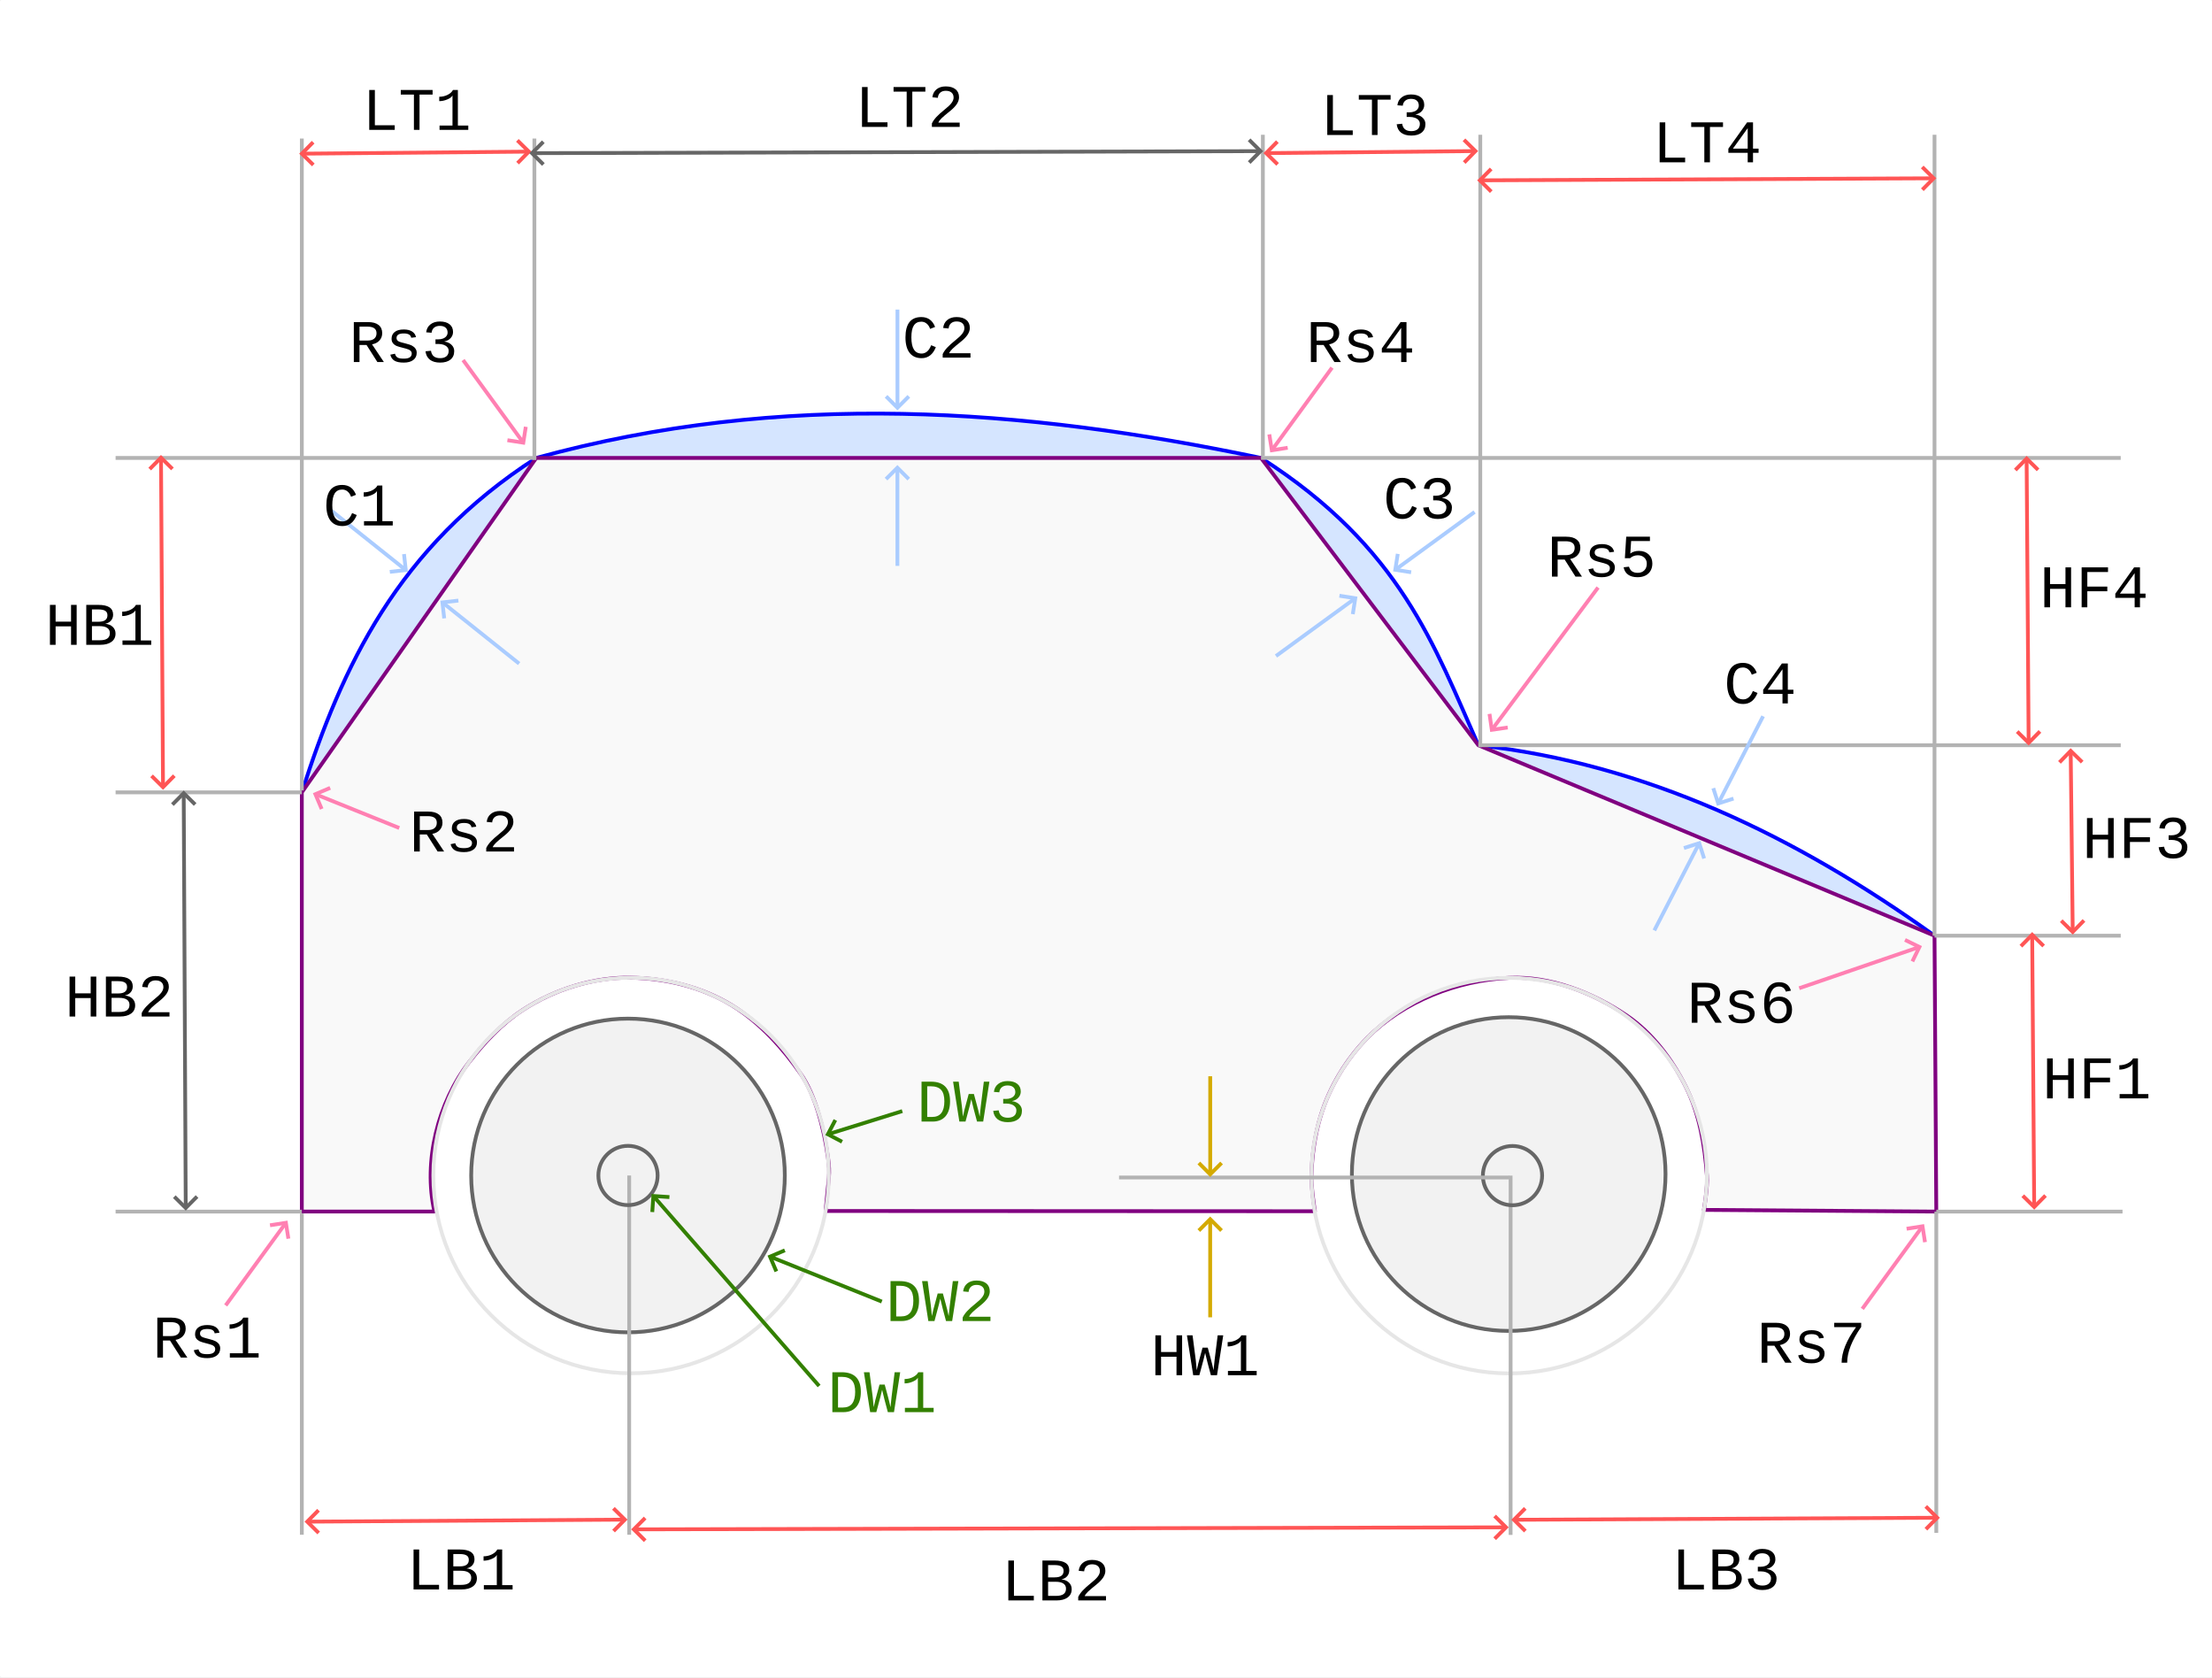
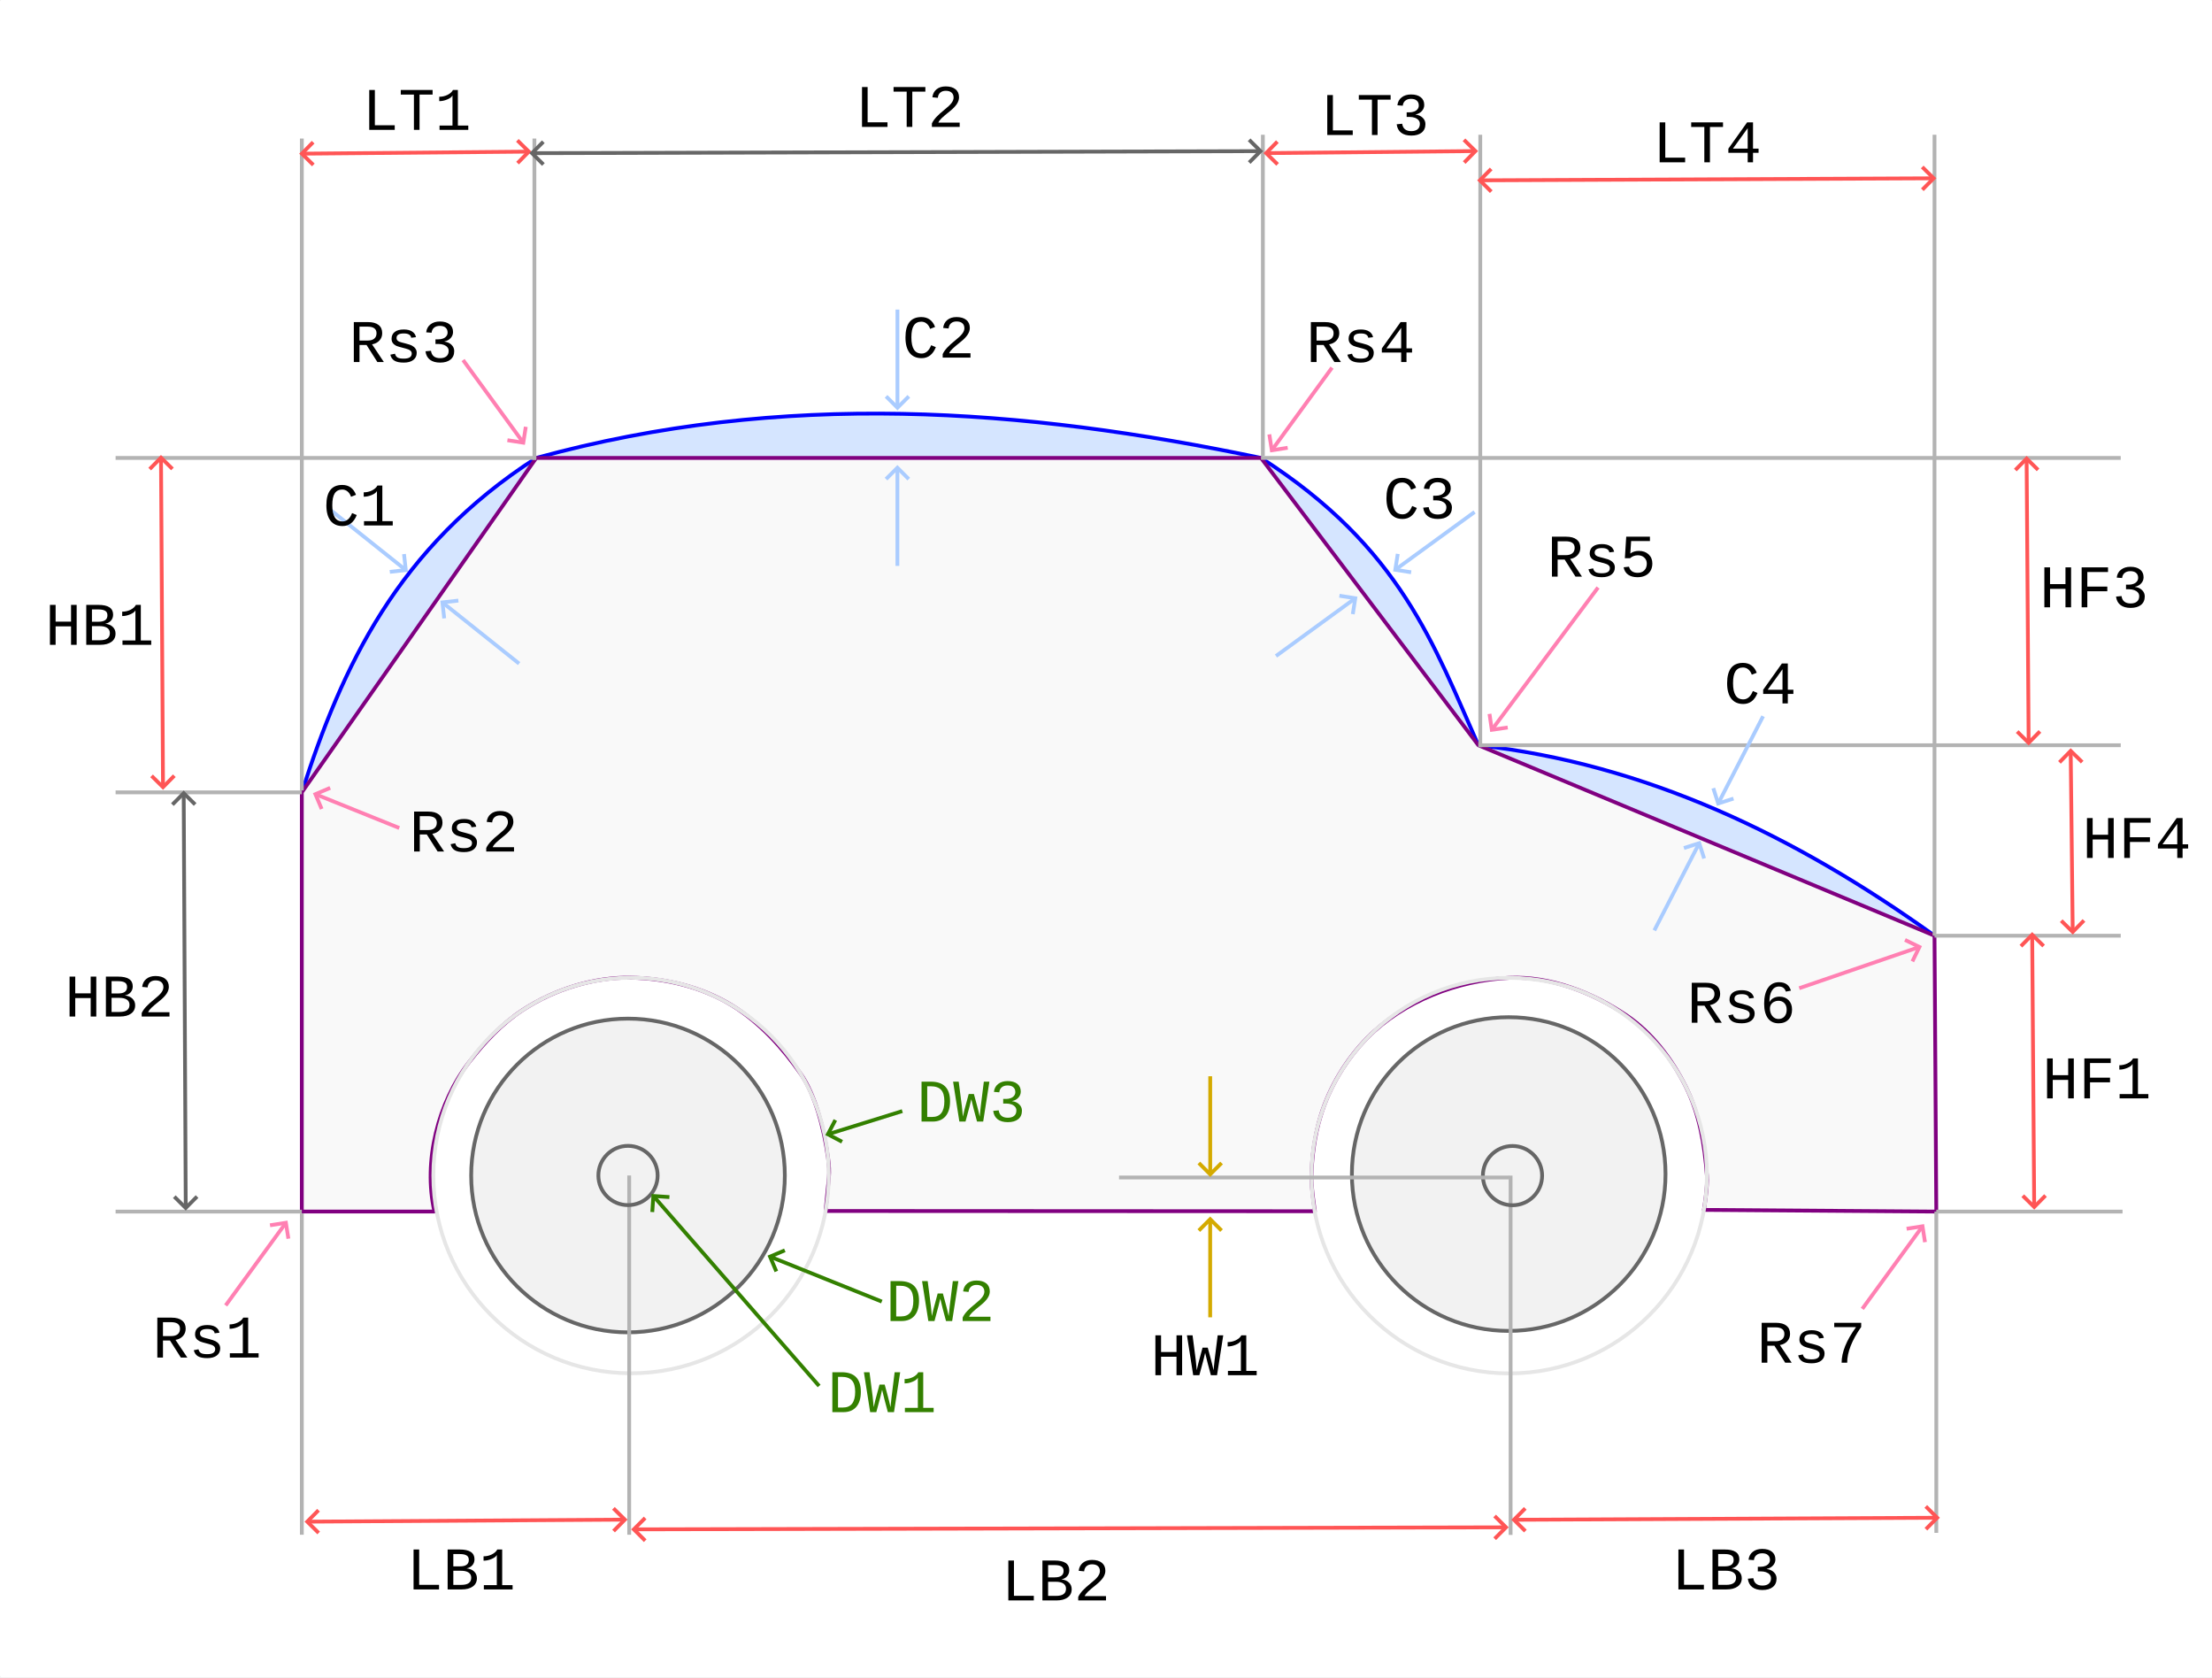
<svg xmlns="http://www.w3.org/2000/svg" width="584.557" height="443.127" viewBox="0 0 154.664 117.244" version="1.1" id="svg1">
  <defs id="defs1">
    <rect x="329.497" y="450.312" width="55.231" height="24.557" id="rect2" />
    <rect x="285.408" y="574.001" width="61.796" height="36.313" id="rect29" />
    <rect x="196.855" y="560.623" width="60.522" height="39.498" id="rect28" />
    <rect x="235.716" y="271.392" width="68.804" height="37.587" id="rect27" />
    <rect x="286.682" y="293.053" width="45.869" height="33.128" id="rect26" />
    <rect x="212.145" y="268.207" width="50.966" height="32.491" id="rect25" />
    <rect x="138.882" y="285.408" width="58.611" height="34.402" id="rect24" />
    <rect x="187.849" y="250.465" width="57.661" height="38.291" id="rect21" />
    <rect x="313.082" y="43.696" width="43.696" height="34.687" id="rect20" />
    <rect x="224.788" y="31.083" width="54.958" height="40.092" id="rect19" />
    <rect x="541.474" y="80.635" width="43.696" height="31.533" id="rect18" />
    <rect x="474.353" y="40.993" width="49.102" height="31.984" id="rect17" />
    <rect x="402.276" y="41.444" width="51.805" height="32.885" id="rect16" />
    <rect x="431.557" y="95.952" width="62.616" height="24.776" id="rect15" />
    <rect x="101.808" y="599.135" width="105.412" height="49.553" id="rect14" />
    <rect x="257.673" y="583.819" width="78.383" height="46.85" id="rect13" />
    <rect x="115.322" y="550.483" width="74.779" height="56.76" id="rect12" />
    <rect x="255.466" y="355.486" width="41.728" height="26.757" id="rect11" />
    <rect x="240.813" y="440.853" width="39.498" height="26.12" id="rect10" />
    <marker style="overflow:visible" id="ArrowWide" refX="0" refY="0" orient="auto-start-reverse" markerWidth="1" markerHeight="1" viewBox="0 0 1 1" preserveAspectRatio="xMidYMid">
      <path style="fill:none;stroke:context-stroke;stroke-width:1;stroke-linecap:butt" d="M 3,-3 0,0 3,3" transform="rotate(180,0.125,0)" id="path6" />
    </marker>
    <marker style="overflow:visible" id="ArrowWide-6" refX="0" refY="0" orient="auto-start-reverse" markerWidth="1" markerHeight="1" viewBox="0 0 1 1" preserveAspectRatio="xMidYMid">
      <path style="fill:none;stroke:context-stroke;stroke-width:1;stroke-linecap:butt" d="M 3,-3 0,0 3,3" transform="rotate(180,0.125,0)" id="path6-1" />
    </marker>
    <marker style="overflow:visible" id="ArrowWide-7" refX="0" refY="0" orient="auto-start-reverse" markerWidth="1" markerHeight="1" viewBox="0 0 1 1" preserveAspectRatio="xMidYMid">
      <path style="fill:none;stroke:context-stroke;stroke-width:1;stroke-linecap:butt" d="M 3,-3 0,0 3,3" transform="rotate(180,0.125,0)" id="path6-8" />
    </marker>
    <marker style="overflow:visible" id="ArrowWide-7-9" refX="0" refY="0" orient="auto-start-reverse" markerWidth="1" markerHeight="1" viewBox="0 0 1 1" preserveAspectRatio="xMidYMid">
      <path style="fill:none;stroke:context-stroke;stroke-width:1;stroke-linecap:butt" d="M 3,-3 0,0 3,3" transform="rotate(180,0.125,0)" id="path6-8-2" />
    </marker>
    <marker style="overflow:visible" id="ArrowWide-7-9-1" refX="0" refY="0" orient="auto-start-reverse" markerWidth="1" markerHeight="1" viewBox="0 0 1 1" preserveAspectRatio="xMidYMid">
      <path style="fill:none;stroke:context-stroke;stroke-width:1;stroke-linecap:butt" d="M 3,-3 0,0 3,3" transform="rotate(180,0.125,0)" id="path6-8-2-7" />
    </marker>
    <marker style="overflow:visible" id="ArrowWide-7-9-1-0" refX="0" refY="0" orient="auto-start-reverse" markerWidth="1" markerHeight="1" viewBox="0 0 1 1" preserveAspectRatio="xMidYMid">
      <path style="fill:none;stroke:context-stroke;stroke-width:1;stroke-linecap:butt" d="M 3,-3 0,0 3,3" transform="rotate(180,0.125,0)" id="path6-8-2-7-6" />
    </marker>
    <marker style="overflow:visible" id="ArrowWide-7-9-1-0-9" refX="0" refY="0" orient="auto-start-reverse" markerWidth="1" markerHeight="1" viewBox="0 0 1 1" preserveAspectRatio="xMidYMid">
      <path style="fill:none;stroke:context-stroke;stroke-width:1;stroke-linecap:butt" d="M 3,-3 0,0 3,3" transform="rotate(180,0.125,0)" id="path6-8-2-7-6-1" />
    </marker>
    <marker style="overflow:visible" id="ArrowWide-7-9-1-0-7" refX="0" refY="0" orient="auto-start-reverse" markerWidth="1" markerHeight="1" viewBox="0 0 1 1" preserveAspectRatio="xMidYMid">
      <path style="fill:none;stroke:context-stroke;stroke-width:1;stroke-linecap:butt" d="M 3,-3 0,0 3,3" transform="rotate(180,0.125,0)" id="path6-8-2-7-6-7" />
    </marker>
    <marker style="overflow:visible" id="ArrowWide-7-9-1-8" refX="0" refY="0" orient="auto-start-reverse" markerWidth="1" markerHeight="1" viewBox="0 0 1 1" preserveAspectRatio="xMidYMid">
      <path style="fill:none;stroke:context-stroke;stroke-width:1;stroke-linecap:butt" d="M 3,-3 0,0 3,3" transform="rotate(180,0.125,0)" id="path6-8-2-7-8" />
    </marker>
    <marker style="overflow:visible" id="ArrowWide-7-9-1-8-9" refX="0" refY="0" orient="auto-start-reverse" markerWidth="1" markerHeight="1" viewBox="0 0 1 1" preserveAspectRatio="xMidYMid">
      <path style="fill:none;stroke:context-stroke;stroke-width:1;stroke-linecap:butt" d="M 3,-3 0,0 3,3" transform="rotate(180,0.125,0)" id="path6-8-2-7-8-8" />
    </marker>
    <marker style="overflow:visible" id="ArrowWide-7-9-1-8-96" refX="0" refY="0" orient="auto-start-reverse" markerWidth="1" markerHeight="1" viewBox="0 0 1 1" preserveAspectRatio="xMidYMid">
      <path style="fill:none;stroke:context-stroke;stroke-width:1;stroke-linecap:butt" d="M 3,-3 0,0 3,3" transform="rotate(180,0.125,0)" id="path6-8-2-7-8-2" />
    </marker>
    <marker style="overflow:visible" id="ArrowWide-7-9-1-8-96-1" refX="0" refY="0" orient="auto-start-reverse" markerWidth="1" markerHeight="1" viewBox="0 0 1 1" preserveAspectRatio="xMidYMid">
      <path style="fill:none;stroke:context-stroke;stroke-width:1;stroke-linecap:butt" d="M 3,-3 0,0 3,3" transform="rotate(180,0.125,0)" id="path6-8-2-7-8-2-8" />
    </marker>
    <rect x="240.813" y="440.853" width="39.498" height="26.12" id="rect10-8" />
    <rect x="115.322" y="550.483" width="74.779" height="56.76" id="rect12-0" />
    <rect x="101.808" y="599.135" width="105.412" height="49.553" id="rect14-0" />
    <rect x="101.808" y="599.135" width="105.412" height="49.553" id="rect14-0-4" />
    <marker style="overflow:visible" id="ArrowWide-2" refX="0" refY="0" orient="auto-start-reverse" markerWidth="1" markerHeight="1" viewBox="0 0 1 1" preserveAspectRatio="xMidYMid">
      <path style="fill:none;stroke:context-stroke;stroke-width:1;stroke-linecap:butt" d="M 3,-3 0,0 3,3" transform="rotate(180,0.125,0)" id="path6-89" />
    </marker>
    <marker style="overflow:visible" id="ArrowWide-1" refX="0" refY="0" orient="auto-start-reverse" markerWidth="1" markerHeight="1" viewBox="0 0 1 1" preserveAspectRatio="xMidYMid">
      <path style="fill:none;stroke:context-stroke;stroke-width:1;stroke-linecap:butt" d="M 3,-3 0,0 3,3" transform="rotate(180,0.125,0)" id="path6-0" />
    </marker>
    <marker style="overflow:visible" id="ArrowWide-2-5" refX="0" refY="0" orient="auto-start-reverse" markerWidth="1" markerHeight="1" viewBox="0 0 1 1" preserveAspectRatio="xMidYMid">
      <path style="fill:none;stroke:context-stroke;stroke-width:1;stroke-linecap:butt" d="M 3,-3 0,0 3,3" transform="rotate(180,0.125,0)" id="path6-89-1" />
    </marker>
    <marker style="overflow:visible" id="ArrowWide-62" refX="0" refY="0" orient="auto-start-reverse" markerWidth="1" markerHeight="1" viewBox="0 0 1 1" preserveAspectRatio="xMidYMid">
      <path style="fill:none;stroke:context-stroke;stroke-width:1;stroke-linecap:butt" d="M 3,-3 0,0 3,3" transform="rotate(180,0.125,0)" id="path6-5" />
    </marker>
    <marker style="overflow:visible" id="ArrowWide-2-8" refX="0" refY="0" orient="auto-start-reverse" markerWidth="1" markerHeight="1" viewBox="0 0 1 1" preserveAspectRatio="xMidYMid">
      <path style="fill:none;stroke:context-stroke;stroke-width:1;stroke-linecap:butt" d="M 3,-3 0,0 3,3" transform="rotate(180,0.125,0)" id="path6-89-6" />
    </marker>
    <marker style="overflow:visible" id="ArrowWide-0" refX="0" refY="0" orient="auto-start-reverse" markerWidth="1" markerHeight="1" viewBox="0 0 1 1" preserveAspectRatio="xMidYMid">
      <path style="fill:none;stroke:context-stroke;stroke-width:1;stroke-linecap:butt" d="M 3,-3 0,0 3,3" transform="rotate(180,0.125,0)" id="path6-6" />
    </marker>
    <marker style="overflow:visible" id="ArrowWide-2-2" refX="0" refY="0" orient="auto-start-reverse" markerWidth="1" markerHeight="1" viewBox="0 0 1 1" preserveAspectRatio="xMidYMid">
      <path style="fill:none;stroke:context-stroke;stroke-width:1;stroke-linecap:butt" d="M 3,-3 0,0 3,3" transform="rotate(180,0.125,0)" id="path6-89-9" />
    </marker>
    <rect x="187.849" y="250.465" width="57.661" height="38.291" id="rect21-0" />
    <rect x="187.849" y="250.465" width="57.661" height="38.291" id="rect21-9" />
    <rect x="187.849" y="250.465" width="57.661" height="38.291" id="rect21-6" />
    <marker style="overflow:visible" id="ArrowWide-75" refX="0" refY="0" orient="auto-start-reverse" markerWidth="1" markerHeight="1" viewBox="0 0 1 1" preserveAspectRatio="xMidYMid">
      <path style="fill:none;stroke:context-stroke;stroke-width:1;stroke-linecap:butt" d="M 3,-3 0,0 3,3" transform="rotate(180,0.125,0)" id="path6-69" />
    </marker>
    <marker style="overflow:visible" id="ArrowWide-9" refX="0" refY="0" orient="auto-start-reverse" markerWidth="1" markerHeight="1" viewBox="0 0 1 1" preserveAspectRatio="xMidYMid">
      <path style="fill:none;stroke:context-stroke;stroke-width:1;stroke-linecap:butt" d="M 3,-3 0,0 3,3" transform="rotate(180,0.125,0)" id="path6-9" />
    </marker>
    <marker style="overflow:visible" id="ArrowWide-3" refX="0" refY="0" orient="auto-start-reverse" markerWidth="1" markerHeight="1" viewBox="0 0 1 1" preserveAspectRatio="xMidYMid">
      <path style="fill:none;stroke:context-stroke;stroke-width:1;stroke-linecap:butt" d="M 3,-3 0,0 3,3" transform="rotate(180,0.125,0)" id="path6-2" />
    </marker>
    <marker style="overflow:visible" id="ArrowWide-3-4" refX="0" refY="0" orient="auto-start-reverse" markerWidth="1" markerHeight="1" viewBox="0 0 1 1" preserveAspectRatio="xMidYMid">
      <path style="fill:none;stroke:context-stroke;stroke-width:1;stroke-linecap:butt" d="M 3,-3 0,0 3,3" transform="rotate(180,0.125,0)" id="path6-2-9" />
    </marker>
    <marker style="overflow:visible" id="ArrowWide-2-29" refX="0" refY="0" orient="auto-start-reverse" markerWidth="1" markerHeight="1" viewBox="0 0 1 1" preserveAspectRatio="xMidYMid">
      <path style="fill:none;stroke:context-stroke;stroke-width:1;stroke-linecap:butt" d="M 3,-3 0,0 3,3" transform="rotate(180,0.125,0)" id="path6-89-12" />
    </marker>
    <marker style="overflow:visible" id="ArrowWide-70" refX="0" refY="0" orient="auto-start-reverse" markerWidth="1" markerHeight="1" viewBox="0 0 1 1" preserveAspectRatio="xMidYMid">
      <path style="fill:none;stroke:context-stroke;stroke-width:1;stroke-linecap:butt" d="M 3,-3 0,0 3,3" transform="rotate(180,0.125,0)" id="path6-93" />
    </marker>
  </defs>
  <g id="layer1" transform="translate(-2.564644,-20.43184)">
    <rect style="fill:#ffffff;stroke:#ffffff;stroke-width:0.265;stroke-linejoin:round" id="rect30" width="154.4" height="116.98" x="2.697" y="20.564" />
    <path style="fill:#d5e5ff;stroke:#0000ff;stroke-width:0.265;stroke-linejoin:round" d="M 137.827,85.839 C 128.054,78.828 117.61,73.83 105.934,72.528 102.874,65.651 100.54,58.707 90.733,52.443 c -16.622,-3.482 -33.416,-4.74 -50.671,0 -9.717,6.246 -13.589,14.618 -16.393,23.377" id="path2" />
    <path style="fill:#f9f9f9;stroke:#800080;stroke-width:0.265;stroke-linejoin:round" d="m 137.951,105.125 -16.247,-0.118 c 0,0 0.268,-1.596 0.209,-2.396 -0.156,-2.128 -0.527,-4.319 -1.482,-6.227 -0.967,-1.931 -2.356,-3.772 -4.147,-4.979 -2.379,-1.603 -5.332,-2.75 -8.197,-2.62 -3.587,0.163 -7.401,1.638 -9.921,4.196 -1.46,1.482 -2.645,3.423 -3.267,5.478 -0.413,1.366 -0.599,2.752 -0.638,4.152 -0.023,0.834 0.24,2.49 0.24,2.49 l -34.211,-0.017 c 0.225,-2.482 0.336,-2.511 0.166,-3.75 -0.277,-2.028 -0.902,-4.394 -1.907,-5.838 -1.223,-1.758 -2.858,-3.589 -4.784,-4.773 -2.161,-1.327 -4.674,-1.905 -7.076,-1.948 -2.558,-0.046 -5.315,0.783 -7.574,2.259 -1.494,0.977 -2.701,2.292 -3.738,3.629 -2.195,2.829 -3.233,6.952 -2.437,10.46 h -9.272 V 75.82 l 16.393,-23.377 h 50.671 L 105.934,72.528 137.827,85.839 Z" id="path1" />
    <path style="fill:none;stroke:#b3b3b3;stroke-width:0.265;stroke-linejoin:round" d="M 150.848,72.528 H 105.934" id="path4-2-5-3-56-5-4" />
    <circle style="fill:none;stroke:#e6e6e6;stroke-width:0.265;stroke-linejoin:round" id="path3-1" cx="-108.088" cy="102.611" r="13.826" transform="scale(-1,1)" />
    <circle style="fill:none;stroke:#e6e6e6;stroke-width:0.265;stroke-linejoin:round" id="path3-1-3" cx="-46.69" cy="102.602" r="13.826" transform="scale(-1,1)" />
    <circle style="fill:#f2f2f2;stroke:#666666;stroke-width:0.265;stroke-linejoin:round" id="path3" cx="-108.054" cy="102.502" r="10.965" transform="scale(-1,1)" />
    <circle style="fill:#f2f2f2;stroke:#666666;stroke-width:0.265;stroke-linejoin:round" id="path3-3" cx="-46.475" cy="102.602" r="10.965" transform="scale(-1,1)" />
    <path style="fill:none;stroke:#b3b3b3;stroke-width:0.265;stroke-linejoin:round" d="m 46.558,102.602 v 25.115" id="path4" />
    <path style="fill:none;stroke:#b3b3b3;stroke-width:0.265;stroke-linejoin:round" d="m 108.187,102.611 v 25.115" id="path4-2" />
    <path style="fill:none;stroke:#b3b3b3;stroke-width:0.265;stroke-linejoin:round" d="m 23.669,105.257 v 22.46" id="path4-2-5" />
    <path style="fill:none;stroke:#b3b3b3;stroke-width:0.265;stroke-linejoin:round" d="m 137.951,105.125 v 22.46" id="path4-2-5-9" />
    <path style="fill:none;stroke:#ff5555;stroke-width:0.265;stroke-linejoin:round;marker-start:url(#ArrowWide);marker-end:url(#ArrowWide)" d="m 137.949,126.527 -29.463,0.141" id="path5" />
    <path style="fill:none;stroke:#ff5555;stroke-width:0.265;stroke-linejoin:round;marker-start:url(#ArrowWide-6);marker-end:url(#ArrowWide-6)" d="m 107.8,127.197 -60.853,0.141" id="path5-1" />
    <path style="fill:none;stroke:#ff5555;stroke-width:0.265;stroke-linejoin:round;marker-start:url(#ArrowWide-7);marker-end:url(#ArrowWide-7)" d="m 46.189,126.659 -22.077,0.141" id="path5-3" />
    <path style="fill:none;stroke:#b3b3b3;stroke-width:0.265;stroke-linejoin:round" d="M 23.669,105.125 H 10.647" id="path4-2-5-3" />
    <path style="fill:none;stroke:#b3b3b3;stroke-width:0.265;stroke-linejoin:round" d="M 23.669,75.82 H 10.647" id="path4-2-5-3-5" />
    <path style="fill:none;stroke:#b3b3b3;stroke-width:0.265;stroke-linejoin:round" d="M 150.973,105.125 H 137.951" id="path4-2-5-3-56" />
    <path style="fill:none;stroke:#b3b3b3;stroke-width:0.265;stroke-linejoin:round" d="M 150.848,85.839 H 137.827" id="path4-2-5-3-56-5" />
    <path style="fill:none;stroke:#b3b3b3;stroke-width:0.265;stroke-linejoin:round" d="M 150.848,52.443 H 90.733" id="path4-2-5-3-56-5-8" />
    <path style="fill:none;stroke:#b3b3b3;stroke-width:0.265;stroke-linejoin:round" d="M 40.062,52.443 H 10.647" id="path4-2-5-3-5-3" />
    <path style="fill:none;stroke:#666666;stroke-width:0.265;stroke-linejoin:round;marker-start:url(#ArrowWide-7-9);marker-end:url(#ArrowWide-7-9)" d="m 15.41,75.943 0.141,28.864" id="path5-3-9" />
    <path style="fill:none;stroke:#ff5555;stroke-width:0.265;stroke-linejoin:round;marker-start:url(#ArrowWide-7-9-1);marker-end:url(#ArrowWide-7-9-1)" d="m 13.822,52.489 0.141,22.902" id="path5-3-9-2" />
    <path style="fill:none;stroke:#ff5555;stroke-width:0.265;stroke-linejoin:round;marker-start:url(#ArrowWide-7-9-1-0);marker-end:url(#ArrowWide-7-9-1-0)" d="m 144.656,85.839 0.141,18.9" id="path5-3-9-2-4" />
    <path style="fill:none;stroke:#ff5555;stroke-width:0.265;stroke-linejoin:round;marker-start:url(#ArrowWide-7-9-1-0-9);marker-end:url(#ArrowWide-7-9-1-0-9)" d="m 147.349,72.987 0.141,12.525" id="path5-3-9-2-4-1" />
    <path style="fill:none;stroke:#ff5555;stroke-width:0.265;stroke-linejoin:round;marker-start:url(#ArrowWide-7-9-1-0-7);marker-end:url(#ArrowWide-7-9-1-0-7)" d="m 144.267,52.554 0.141,19.739" id="path5-3-9-2-4-6" />
    <path style="fill:none;stroke:#b3b3b3;stroke-width:0.265;stroke-linejoin:round" d="m 39.93,30.115 v 22.46" id="path4-2-5-4" />
    <path style="fill:none;stroke:#b3b3b3;stroke-width:0.265;stroke-linejoin:round" d="M 23.669,30.115 V 75.688" id="path4-2-5-4-3" />
    <path style="fill:none;stroke:#ff5555;stroke-width:0.265;stroke-linejoin:round;marker-start:url(#ArrowWide-7-9-1-8);marker-end:url(#ArrowWide-7-9-1-8)" d="m 23.737,31.173 15.738,-0.141" id="path5-3-9-2-6" />
    <path style="fill:none;stroke:#b3b3b3;stroke-width:0.265;stroke-linejoin:round" d="m 90.865,29.85 v 22.46" id="path4-2-5-4-1" />
    <path style="fill:none;stroke:#666666;stroke-width:0.265;stroke-linejoin:round;marker-start:url(#ArrowWide-7-9-1-8-9);marker-end:url(#ArrowWide-7-9-1-8-9)" d="m 39.827,31.138 50.808,-0.141" id="path5-3-9-2-6-0" />
    <path style="fill:none;stroke:#b3b3b3;stroke-width:0.265;stroke-linejoin:round" d="M 106.066,29.85 V 72.66" id="path4-2-5-4-1-4" />
    <path style="fill:none;stroke:#b3b3b3;stroke-width:0.265;stroke-linejoin:round" d="M 137.827,29.85 V 85.839" id="path4-2-5-4-1-4-1" />
    <path style="fill:none;stroke:#ff5555;stroke-width:0.265;stroke-linejoin:round;marker-start:url(#ArrowWide-7-9-1-8-96);marker-end:url(#ArrowWide-7-9-1-8-96)" d="M 91.158,31.134 105.663,30.993" id="path5-3-9-2-6-5" />
    <path style="fill:none;stroke:#ff5555;stroke-width:0.265;stroke-linejoin:round;marker-start:url(#ArrowWide-7-9-1-8-96-1);marker-end:url(#ArrowWide-7-9-1-8-96-1)" d="m 106.103,33.037 31.598,-0.141" id="path5-3-9-2-6-5-5" />
    <circle style="fill:none;stroke:#666666;stroke-width:0.265;stroke-linejoin:round" id="path3-18" cx="-108.319" cy="102.611" transform="scale(-1,1)" r="2.071" />
    <circle style="fill:none;stroke:#666666;stroke-width:0.265;stroke-linejoin:round" id="path3-18-4" cx="-46.475" cy="102.602" transform="scale(-1,1)" r="2.071" />
    <path style="fill:#f2f2f2;stroke:#338000;stroke-width:0.265;stroke-linejoin:round;marker-start:url(#ArrowWide)" d="m 48.292,104.085 11.546,13.232" id="path8" />
    <path style="fill:#f2f2f2;stroke:#338000;stroke-width:0.265;stroke-linejoin:round;marker-start:url(#ArrowWide)" d="m 56.467,108.299 7.754,3.118" id="path9" />
    <path style="fill:#f2f2f2;stroke:#338000;stroke-width:0.265;stroke-linejoin:round;marker-start:url(#ArrowWide)" d="m 60.512,99.702 5.141,-1.601" id="path10" />
    <text xml:space="preserve" transform="matrix(0.2645833,0,0,0.2645833,-3.28689,-1.264188)" id="text10" style="font-size:16px;line-height:normal;font-family:'Liberation Mono';-inkscape-font-specification:'Liberation Mono';text-decoration-color:#000000;white-space:pre;shape-inside:url(#rect10);display:inline;fill:#338000;stroke-width:1;-inkscape-stroke:none;stop-color:#000000">
      <tspan x="240.812" y="455.09" id="tspan1">DW1</tspan>
    </text>
    <text xml:space="preserve" transform="matrix(0.2645833,0,0,0.2645833,0.7807074,-7.632804)" id="text10-7" style="font-size:16px;line-height:normal;font-family:'Liberation Mono';-inkscape-font-specification:'Liberation Mono';text-decoration-color:#000000;white-space:pre;shape-inside:url(#rect10-8);display:inline;fill:#338000;stroke-width:1;-inkscape-stroke:none;stop-color:#000000">
-       <tspan x="240.812" y="455.09" id="tspan3">DW2</tspan>
+       <tspan x="240.812" y="455.09" id="tspan2">DW2</tspan>
    </text>
    <text xml:space="preserve" transform="matrix(0.2645833,0,0,0.2645833,-0.9270715,1.011351)" id="text11" style="font-size:16px;line-height:normal;font-family:'Liberation Mono';-inkscape-font-specification:'Liberation Mono';text-decoration-color:#000000;white-space:pre;shape-inside:url(#rect11);display:inline;fill:#338000;stroke-width:1;-inkscape-stroke:none;stop-color:#000000">
-       <tspan x="255.465" y="369.723" id="tspan4">DW3</tspan>
+       <tspan x="255.465" y="369.723" id="tspan3">DW3</tspan>
    </text>
    <text xml:space="preserve" transform="matrix(0.2645833,0,0,0.2645833,0.4767553,-17.87832)" id="text12" style="font-size:16px;line-height:normal;font-family:'Liberation Mono';-inkscape-font-specification:'Liberation Mono';text-decoration-color:#000000;white-space:pre;shape-inside:url(#rect12);display:inline;fill:#000000;stroke-width:1;-inkscape-stroke:none;stop-color:#000000">
-       <tspan x="115.322" y="564.721" id="tspan5">LB1</tspan>
+       <tspan x="115.322" y="564.721" id="tspan4">LB1</tspan>
    </text>
    <text xml:space="preserve" transform="matrix(0.2645833,0,0,0.2645833,42.06412,-17.10898)" id="text12-9" style="font-size:16px;line-height:normal;font-family:'Liberation Mono';-inkscape-font-specification:'Liberation Mono';text-decoration-color:#000000;white-space:pre;shape-inside:url(#rect12-0);display:inline;fill:#000000;stroke-width:1;-inkscape-stroke:none;stop-color:#000000">
-       <tspan x="115.322" y="564.721" id="tspan6">LB2</tspan>
+       <tspan x="115.322" y="564.721" id="tspan5">LB2</tspan>
    </text>
    <text xml:space="preserve" transform="matrix(0.2645833,0,0,0.2645833,51.25119,-26.6983)" id="text13" style="font-size:16px;line-height:normal;font-family:'Liberation Mono';-inkscape-font-specification:'Liberation Mono';text-decoration-color:#000000;white-space:pre;shape-inside:url(#rect13);display:inline;fill:#000000;stroke-width:1;-inkscape-stroke:none;stop-color:#000000">
-       <tspan x="257.674" y="598.055" id="tspan7">LB3</tspan>
+       <tspan x="257.674" y="598.055" id="tspan6">LB3</tspan>
    </text>
    <text xml:space="preserve" transform="matrix(0.2645833,0,0,0.2645833,0.9535106,-132.7764)" id="text14" style="font-size:16px;line-height:normal;font-family:'Liberation Mono';-inkscape-font-specification:'Liberation Mono';text-decoration-color:#000000;white-space:pre;shape-inside:url(#rect14);display:inline;fill:#000000;stroke-width:1;-inkscape-stroke:none;stop-color:#000000">
-       <tspan x="101.809" y="613.371" id="tspan8">LT1</tspan>
+       <tspan x="101.809" y="613.371" id="tspan7">LT1</tspan>
    </text>
    <text xml:space="preserve" transform="matrix(0.2645833,0,0,0.2645833,35.408,-132.9835)" id="text14-4" style="font-size:16px;line-height:normal;font-family:'Liberation Mono';-inkscape-font-specification:'Liberation Mono';text-decoration-color:#000000;white-space:pre;shape-inside:url(#rect14-0);display:inline;fill:#000000;stroke-width:1;-inkscape-stroke:none;stop-color:#000000">
-       <tspan x="101.809" y="613.371" id="tspan9">LT2</tspan>
+       <tspan x="101.809" y="613.371" id="tspan8">LT2</tspan>
    </text>
    <text xml:space="preserve" transform="matrix(0.2645833,0,0,0.2645833,67.93912,-132.4203)" id="text14-4-5" style="font-size:16px;line-height:normal;font-family:'Liberation Mono';-inkscape-font-specification:'Liberation Mono';text-decoration-color:#000000;white-space:pre;shape-inside:url(#rect14-0-4);display:inline;fill:#000000;stroke-width:1;-inkscape-stroke:none;stop-color:#000000">
-       <tspan x="101.809" y="613.371" id="tspan10">LT3</tspan>
+       <tspan x="101.809" y="613.371" id="tspan9">LT3</tspan>
    </text>
    <text xml:space="preserve" transform="matrix(0.2645833,0,0,0.2645833,3.933231,2.622154)" id="text15" style="font-size:16px;line-height:normal;font-family:'Liberation Mono';-inkscape-font-specification:'Liberation Mono';text-decoration-color:#000000;white-space:pre;shape-inside:url(#rect15);display:inline;fill:#000000;stroke-width:1;-inkscape-stroke:none;stop-color:#000000">
-       <tspan x="431.557" y="110.188" id="tspan11">LT4</tspan>
+       <tspan x="431.557" y="110.188" id="tspan10">LT4</tspan>
    </text>
    <text xml:space="preserve" transform="matrix(0.2645833,0,0,0.2645833,38.92738,82.47867)" id="text16" style="font-size:16px;line-height:normal;font-family:'Liberation Mono';-inkscape-font-specification:'Liberation Mono';text-decoration-color:#000000;white-space:pre;shape-inside:url(#rect16);display:inline;fill:#000000;stroke-width:1;-inkscape-stroke:none;stop-color:#000000">
-       <tspan x="402.275" y="55.68" id="tspan12">HF1</tspan>
+       <tspan x="402.275" y="55.68" id="tspan11">HF1</tspan>
    </text>
    <text xml:space="preserve" transform="matrix(0.2645833,0,0,0.2645833,22.64588,65.79223)" id="text17" style="font-size:16px;line-height:normal;font-family:'Liberation Mono';-inkscape-font-specification:'Liberation Mono';text-decoration-color:#000000;white-space:pre;shape-inside:url(#rect17);display:inline;fill:#000000;stroke-width:1;-inkscape-stroke:none;stop-color:#000000">
-       <tspan x="474.354" y="55.231" id="tspan13">HF3</tspan>
+       <tspan x="474.354" y="55.231" id="tspan12">HF4</tspan>
    </text>
    <text xml:space="preserve" transform="matrix(0.2645833,0,0,0.2645833,1.907021,37.78286)" id="text18" style="font-size:16px;line-height:normal;font-family:'Liberation Mono';-inkscape-font-specification:'Liberation Mono';text-decoration-color:#000000;white-space:pre;shape-inside:url(#rect18);display:inline;fill:#000000;stroke-width:1;-inkscape-stroke:none;stop-color:#000000">
-       <tspan x="541.475" y="94.871" id="tspan14">HF4</tspan>
+       <tspan x="541.475" y="94.871" id="tspan13">HF3</tspan>
    </text>
    <text xml:space="preserve" transform="matrix(0.2645833,0,0,0.2645833,-53.75416,53.51578)" id="text19" style="font-size:16px;line-height:normal;font-family:'Liberation Mono';-inkscape-font-specification:'Liberation Mono';text-decoration-color:#000000;white-space:pre;shape-inside:url(#rect19);display:inline;fill:#000000;stroke-width:1;-inkscape-stroke:none;stop-color:#000000">
-       <tspan x="224.789" y="45.318" id="tspan15">HB1</tspan>
+       <tspan x="224.789" y="45.318" id="tspan14">HB1</tspan>
    </text>
    <text xml:space="preserve" transform="matrix(0.2645833,0,0,0.2645833,-75.74236,76.16166)" id="text20" style="font-size:16px;line-height:normal;font-family:'Liberation Mono';-inkscape-font-specification:'Liberation Mono';text-decoration-color:#000000;white-space:pre;shape-inside:url(#rect20);display:inline;fill:#000000;stroke-width:1;-inkscape-stroke:none;stop-color:#000000">
-       <tspan x="313.082" y="57.934" id="tspan16">HB2</tspan>
+       <tspan x="313.082" y="57.934" id="tspan15">HB2</tspan>
    </text>
    <path style="fill:#338000;stroke:#aaccff;stroke-width:0.265;stroke-linejoin:round;marker-start:url(#ArrowWide)" d="M 65.315,48.867 V 42.074" id="path20" />
    <path style="fill:#338000;stroke:#aaccff;stroke-width:0.265;stroke-linejoin:round;marker-start:url(#ArrowWide-2)" d="m 65.312,53.194 v 6.794" id="path20-8" />
    <path style="fill:#338000;stroke:#aaccff;stroke-width:0.265;stroke-linejoin:round;marker-start:url(#ArrowWide-1)" d="m 100.176,60.222 5.491,-4" id="path20-85" />
    <path style="fill:#338000;stroke:#aaccff;stroke-width:0.265;stroke-linejoin:round;marker-start:url(#ArrowWide-2-5)" d="m 97.273,62.29 -5.491,4" id="path20-8-0" />
    <path style="fill:#338000;stroke:#aaccff;stroke-width:0.265;stroke-linejoin:round;marker-start:url(#ArrowWide-62)" d="M 30.886,60.239 25.575,56.003" id="path20-4" />
    <path style="fill:#338000;stroke:#aaccff;stroke-width:0.265;stroke-linejoin:round;marker-start:url(#ArrowWide-2-8)" d="m 33.55,62.582 5.311,4.237" id="path20-8-7" />
    <path style="fill:#338000;stroke:#aaccff;stroke-width:0.265;stroke-linejoin:round;marker-start:url(#ArrowWide-0)" d="m 122.732,76.539 3.109,-6.04" id="path20-81" />
    <path style="fill:#338000;stroke:#aaccff;stroke-width:0.265;stroke-linejoin:round;marker-start:url(#ArrowWide-2-2)" d="m 121.345,79.43 -3.109,6.04" id="path20-8-3" />
    <text xml:space="preserve" transform="matrix(0.2645833,0,0,0.2645833,-24.5529,-12.87239)" id="text21" style="font-size:16px;line-height:normal;font-family:'Liberation Mono';-inkscape-font-specification:'Liberation Mono';text-decoration-color:#000000;white-space:pre;shape-inside:url(#rect21);display:inline;fill:#000000;stroke-width:1;-inkscape-stroke:none;stop-color:#000000">
-       <tspan x="187.85" y="264.701" id="tspan17">C1</tspan>
+       <tspan x="187.85" y="264.701" id="tspan16">C1</tspan>
    </text>
    <text xml:space="preserve" transform="matrix(0.2645833,0,0,0.2645833,15.93728,-24.60735)" id="text21-0" style="font-size:16px;line-height:normal;font-family:'Liberation Mono';-inkscape-font-specification:'Liberation Mono';text-decoration-color:#000000;white-space:pre;shape-inside:url(#rect21-0);display:inline;fill:#000000;stroke-width:1;-inkscape-stroke:none;stop-color:#000000">
-       <tspan x="187.85" y="264.701" id="tspan18">C2</tspan>
+       <tspan x="187.85" y="264.701" id="tspan17">C2</tspan>
    </text>
    <text xml:space="preserve" transform="matrix(0.2645833,0,0,0.2645833,49.56809,-13.36808)" id="text21-3" style="font-size:16px;line-height:normal;font-family:'Liberation Mono';-inkscape-font-specification:'Liberation Mono';text-decoration-color:#000000;white-space:pre;shape-inside:url(#rect21-9);display:inline;fill:#000000;stroke-width:1;-inkscape-stroke:none;stop-color:#000000">
-       <tspan x="187.85" y="264.701" id="tspan19">C3</tspan>
+       <tspan x="187.85" y="264.701" id="tspan18">C3</tspan>
    </text>
    <text xml:space="preserve" transform="matrix(0.2645833,0,0,0.2645833,73.38817,-0.4339614)" id="text21-00" style="font-size:16px;line-height:normal;font-family:'Liberation Mono';-inkscape-font-specification:'Liberation Mono';text-decoration-color:#000000;white-space:pre;shape-inside:url(#rect21-6);display:inline;fill:#000000;stroke-width:1;-inkscape-stroke:none;stop-color:#000000">
-       <tspan x="187.85" y="264.701" id="tspan20">C4</tspan>
+       <tspan x="187.85" y="264.701" id="tspan19">C4</tspan>
    </text>
    <path style="fill:#338000;stroke:#ff80b2;stroke-width:0.265;stroke-linejoin:round;marker-start:url(#ArrowWide)" d="m 136.948,106.205 -4.172,5.721" id="path21" />
    <path style="fill:#338000;stroke:#ff80b2;stroke-width:0.265;stroke-linejoin:round;marker-start:url(#ArrowWide)" d="m 136.71,86.65 -8.343,2.861" id="path22" />
    <path style="fill:#338000;stroke:#ff80b2;stroke-width:0.265;stroke-linejoin:round;marker-start:url(#ArrowWide)" d="m 106.912,71.394 7.39,-9.893" id="path23" />
    <path style="fill:#338000;stroke:#ff80b2;stroke-width:0.265;stroke-linejoin:round;marker-start:url(#ArrowWide-75)" d="m 22.516,105.962 -4.172,5.721" id="path21-2" />
    <path style="fill:#338000;stroke:#ff80b2;stroke-width:0.265;stroke-linejoin:round;marker-start:url(#ArrowWide-9)" d="m 24.678,75.972 5.804,2.34" id="path21-27" />
    <path style="fill:#338000;stroke:#ff80b2;stroke-width:0.265;stroke-linejoin:round;marker-start:url(#ArrowWide-3)" d="m 39.115,51.323 -4.172,-5.721" id="path21-9" />
    <path style="fill:#338000;stroke:#ff80b2;stroke-width:0.265;stroke-linejoin:round;marker-start:url(#ArrowWide-3-4)" d="m 91.529,51.853 4.172,-5.721" id="path21-9-7" />
    <path d="m 23.693,478.229 -2.859,-4.492 h -1.859 v 4.492 h -1.492 v -10.539 h 3.766 q 1.82,0 2.773,0.758 0.953,0.75 0.953,2.156 0,1.164 -0.734,1.961 -0.727,0.797 -1.953,1 l 3.125,4.664 z m -0.219,-7.602 q 0,-1.742 -2.375,-1.742 h -2.125 v 3.672 h 2.188 q 1.117,0 1.711,-0.5 0.602,-0.5 0.602,-1.43 z m 10.625,5.188 q 0,1.203 -0.914,1.891 -0.906,0.68 -2.516,0.68 -1.609,0 -2.453,-0.5 -0.836,-0.508 -1.094,-1.594 l 1.242,-0.242 q 0.148,0.672 0.633,0.984 0.492,0.305 1.672,0.305 2.109,0 2.109,-1.336 0,-0.5 -0.383,-0.805 -0.383,-0.312 -1.172,-0.508 -2.062,-0.508 -2.617,-0.797 -0.555,-0.289 -0.852,-0.719 -0.297,-0.438 -0.297,-1.086 0,-1.148 0.828,-1.797 0.828,-0.648 2.398,-0.648 1.375,0 2.195,0.523 0.82,0.516 1.023,1.508 l -1.266,0.156 q -0.086,-0.562 -0.555,-0.852 -0.469,-0.289 -1.398,-0.289 -1.914,0 -1.914,1.18 0,0.469 0.32,0.75 0.328,0.281 1.047,0.453 l 0.93,0.242 q 1.273,0.312 1.828,0.617 0.562,0.305 0.883,0.766 0.32,0.453 0.32,1.117 z m 2.547,2.414 v -1.133 h 3.43 v -7.977 q -0.289,0.609 -1.375,1.062 -1.078,0.453 -2.125,0.453 v -1.156 q 1.156,0 2.18,-0.508 1.031,-0.508 1.438,-1.281 h 1.297 v 9.406 h 2.758 v 1.133 z" id="text23" style="font-size:16px;font-family:'Liberation Mono';-inkscape-font-specification:'Liberation Mono';white-space:pre" transform="matrix(0.2645833,0,0,0.2645833,8.939162,-11.20375)" aria-label="Rs1" />
    <text xml:space="preserve" transform="matrix(0.2645833,0,0,0.2645833,-5.562429,0.6742338)" id="text24" style="font-size:16px;line-height:normal;font-family:'Liberation Mono';-inkscape-font-specification:'Liberation Mono';text-decoration-color:#000000;white-space:pre;shape-inside:url(#rect24);display:inline;fill:#000000;stroke-width:1;-inkscape-stroke:none;stop-color:#000000">
-       <tspan x="138.881" y="299.645" id="tspan21">Rs2</tspan>
+       <tspan x="138.881" y="299.645" id="tspan20">Rs2</tspan>
    </text>
    <text xml:space="preserve" transform="matrix(0.2645833,0,0,0.2645833,-29.16061,-28.99205)" id="text25" style="font-size:16px;line-height:normal;font-family:'Liberation Mono';-inkscape-font-specification:'Liberation Mono';text-decoration-color:#000000;white-space:pre;shape-inside:url(#rect25);display:inline;fill:#000000;stroke-width:1;-inkscape-stroke:none;stop-color:#000000">
-       <tspan x="212.145" y="282.443" id="tspan22">Rs3</tspan>
+       <tspan x="212.145" y="282.443" id="tspan21">Rs3</tspan>
    </text>
    <text xml:space="preserve" transform="matrix(0.2645833,0,0,0.2645833,18.03575,-35.56583)" id="text26" style="font-size:16px;line-height:normal;font-family:'Liberation Mono';-inkscape-font-specification:'Liberation Mono';text-decoration-color:#000000;white-space:pre;shape-inside:url(#rect26);display:inline;fill:#000000;stroke-width:1;-inkscape-stroke:none;stop-color:#000000">
-       <tspan x="286.682" y="307.289" id="tspan23">Rs4</tspan>
+       <tspan x="286.682" y="307.289" id="tspan22">Rs4</tspan>
    </text>
    <text xml:space="preserve" transform="matrix(0.2645833,0,0,0.2645833,48.37627,-14.83314)" id="text27" style="font-size:16px;line-height:normal;font-family:'Liberation Mono';-inkscape-font-specification:'Liberation Mono';text-decoration-color:#000000;white-space:pre;shape-inside:url(#rect27);display:inline;fill:#000000;stroke-width:1;-inkscape-stroke:none;stop-color:#000000">
-       <tspan x="235.717" y="285.629" id="tspan24">Rs5</tspan>
+       <tspan x="235.717" y="285.629" id="tspan23">Rs5</tspan>
    </text>
    <text xml:space="preserve" transform="matrix(0.2645833,0,0,0.2645833,68.43473,-60.17537)" id="text28" style="font-size:16px;line-height:normal;font-family:'Liberation Mono';-inkscape-font-specification:'Liberation Mono';text-decoration-color:#000000;white-space:pre;shape-inside:url(#rect28);display:inline;fill:#000000;stroke-width:1;-inkscape-stroke:none;stop-color:#000000">
-       <tspan x="196.855" y="574.859" id="tspan25">Rs6</tspan>
+       <tspan x="196.855" y="574.859" id="tspan24">Rs6</tspan>
    </text>
    <text xml:space="preserve" transform="matrix(0.2645833,0,0,0.2645833,49.8933,-39.94835)" id="text29" style="font-size:16px;line-height:normal;font-family:'Liberation Mono';-inkscape-font-specification:'Liberation Mono';text-decoration-color:#000000;white-space:pre;shape-inside:url(#rect29);display:inline;fill:#000000;stroke-width:1;-inkscape-stroke:none;stop-color:#000000">
-       <tspan x="285.408" y="588.238" id="tspan26">Rs7</tspan>
+       <tspan x="285.408" y="588.238" id="tspan25">Rs7</tspan>
    </text>
    <path style="fill:none;stroke:#b3b3b3;stroke-width:0.265;stroke-linejoin:round" d="M 108.088,102.743 H 80.81" id="path4-2-3" />
    <path style="fill:#338000;stroke:#d4aa00;stroke-width:0.265;stroke-linejoin:round;marker-start:url(#ArrowWide-70)" d="M 87.183,102.456 V 95.663" id="path20-6" />
    <path style="fill:#338000;stroke:#d4aa00;stroke-width:0.265;stroke-linejoin:round;marker-start:url(#ArrowWide-2-29)" d="m 87.18,105.724 v 6.794" id="path20-8-2" />
    <text xml:space="preserve" transform="matrix(0.2645833,0,0,0.2645833,-4.163675,-6.349071)" id="text2" style="font-size:16px;line-height:normal;font-family:'Liberation Mono';-inkscape-font-specification:'Liberation Mono';text-decoration-color:#000000;white-space:pre;shape-inside:url(#rect2);display:inline;fill:#000000;stroke-width:1;-inkscape-stroke:none;stop-color:#000000">
-       <tspan x="329.498" y="464.549" id="tspan27">HW1</tspan>
+       <tspan x="329.498" y="464.549" id="tspan26">HW1</tspan>
    </text>
  </g>
</svg>
